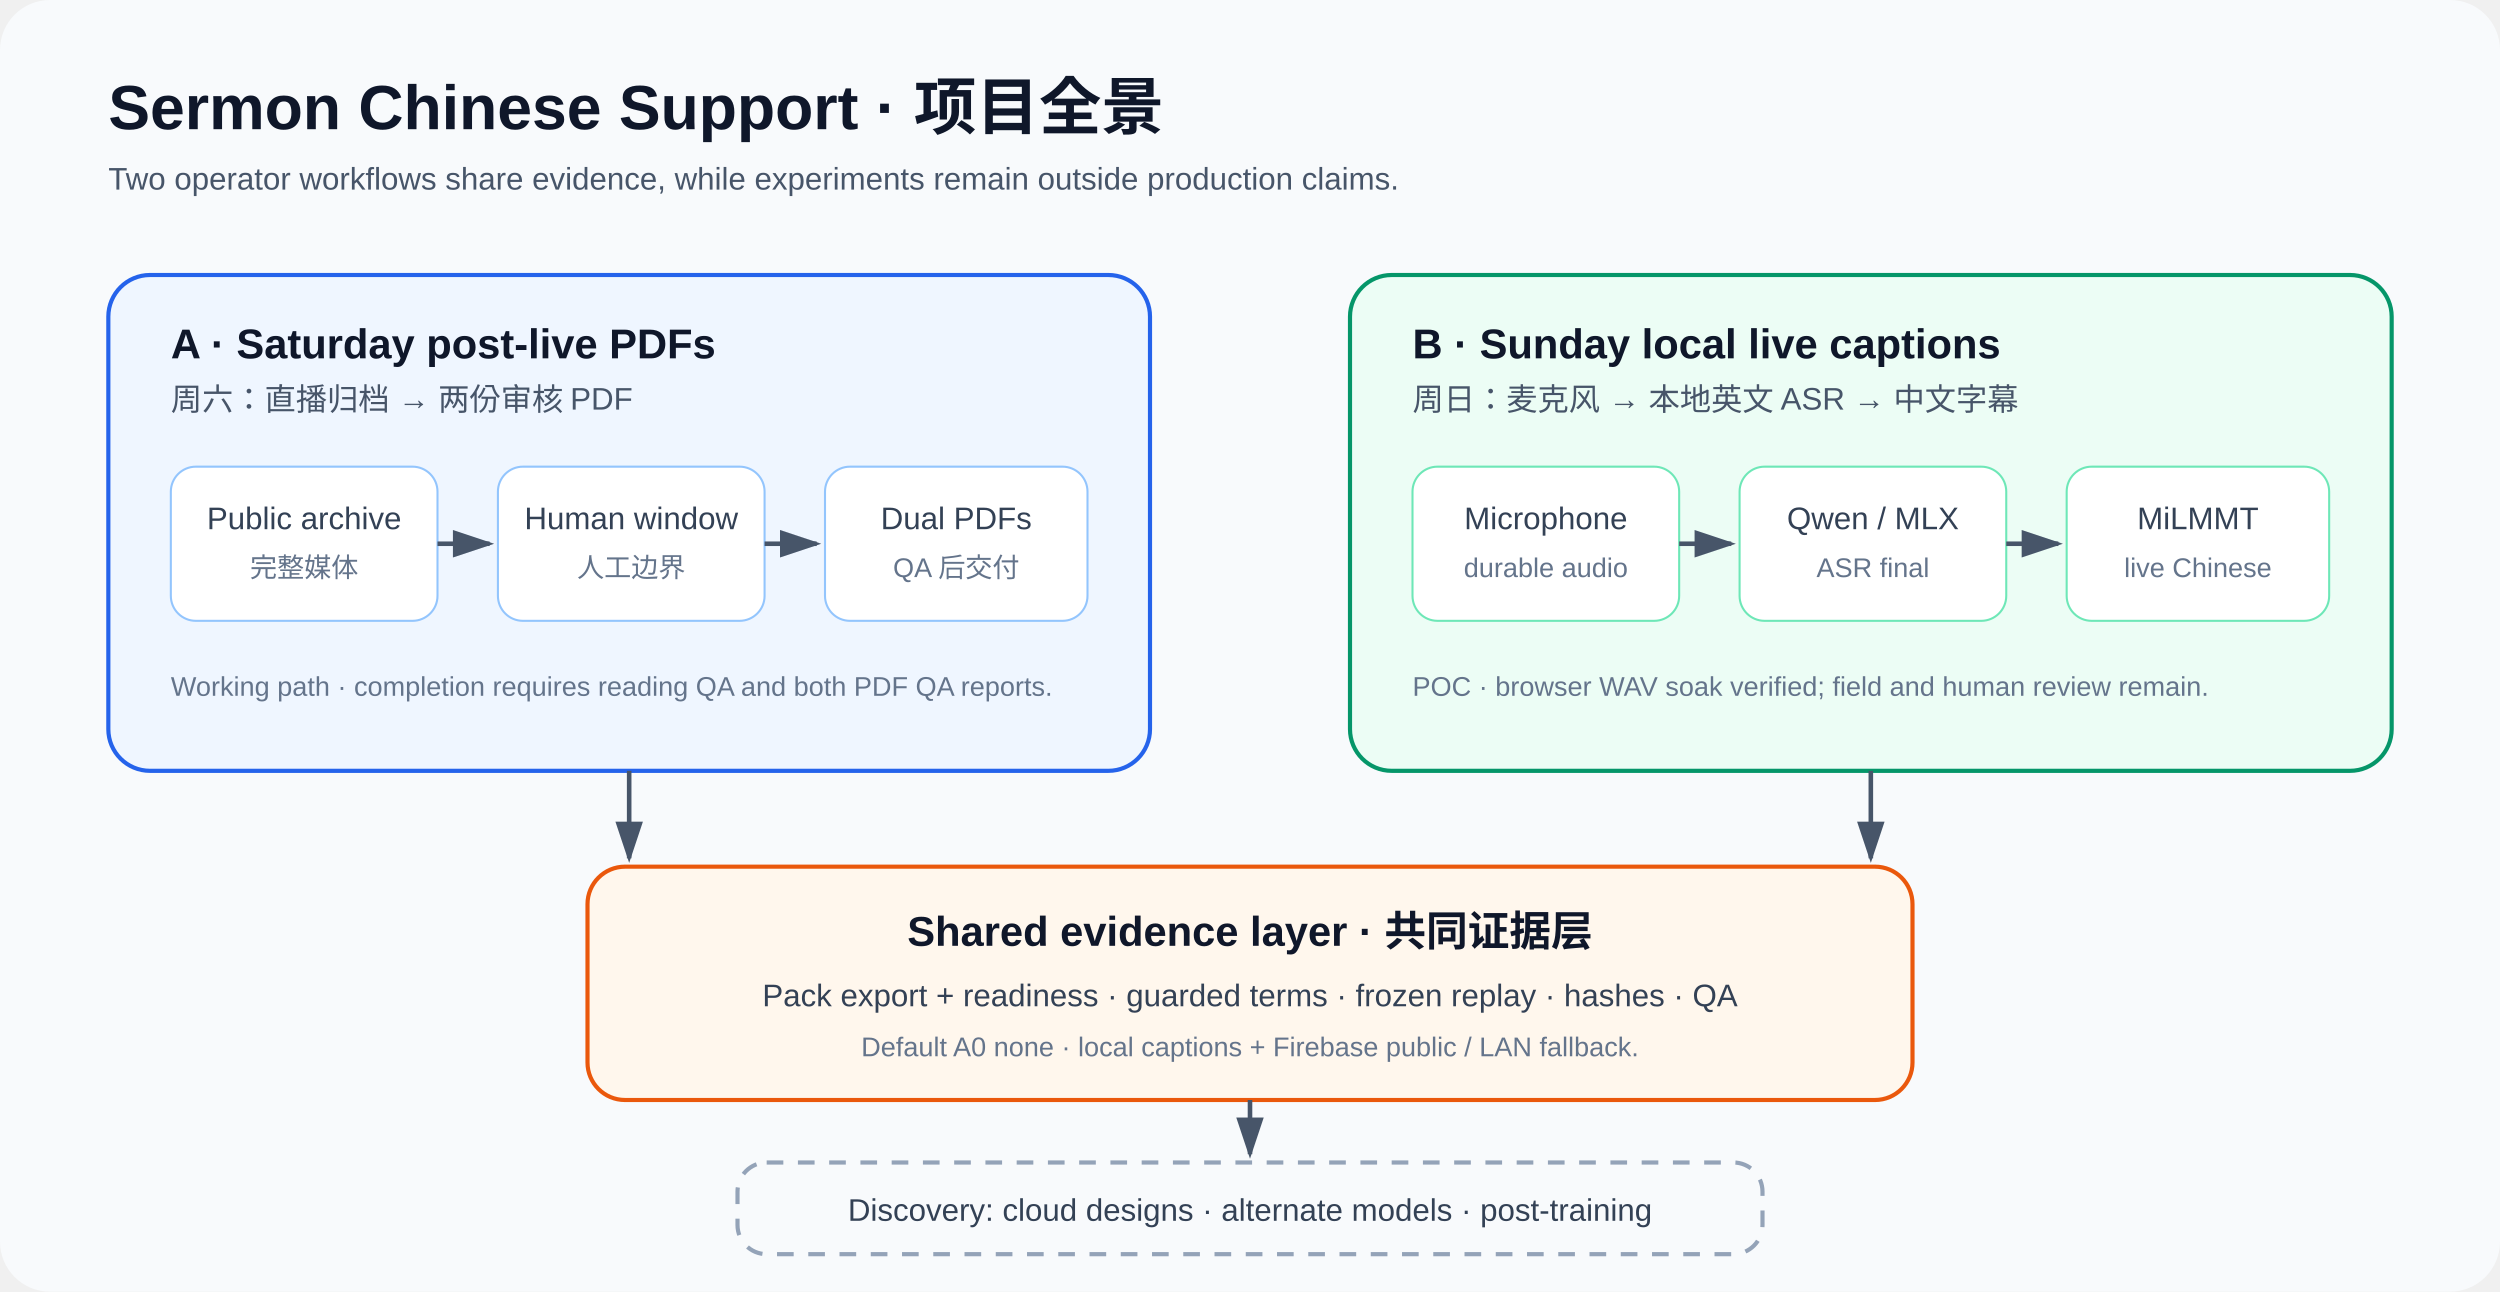
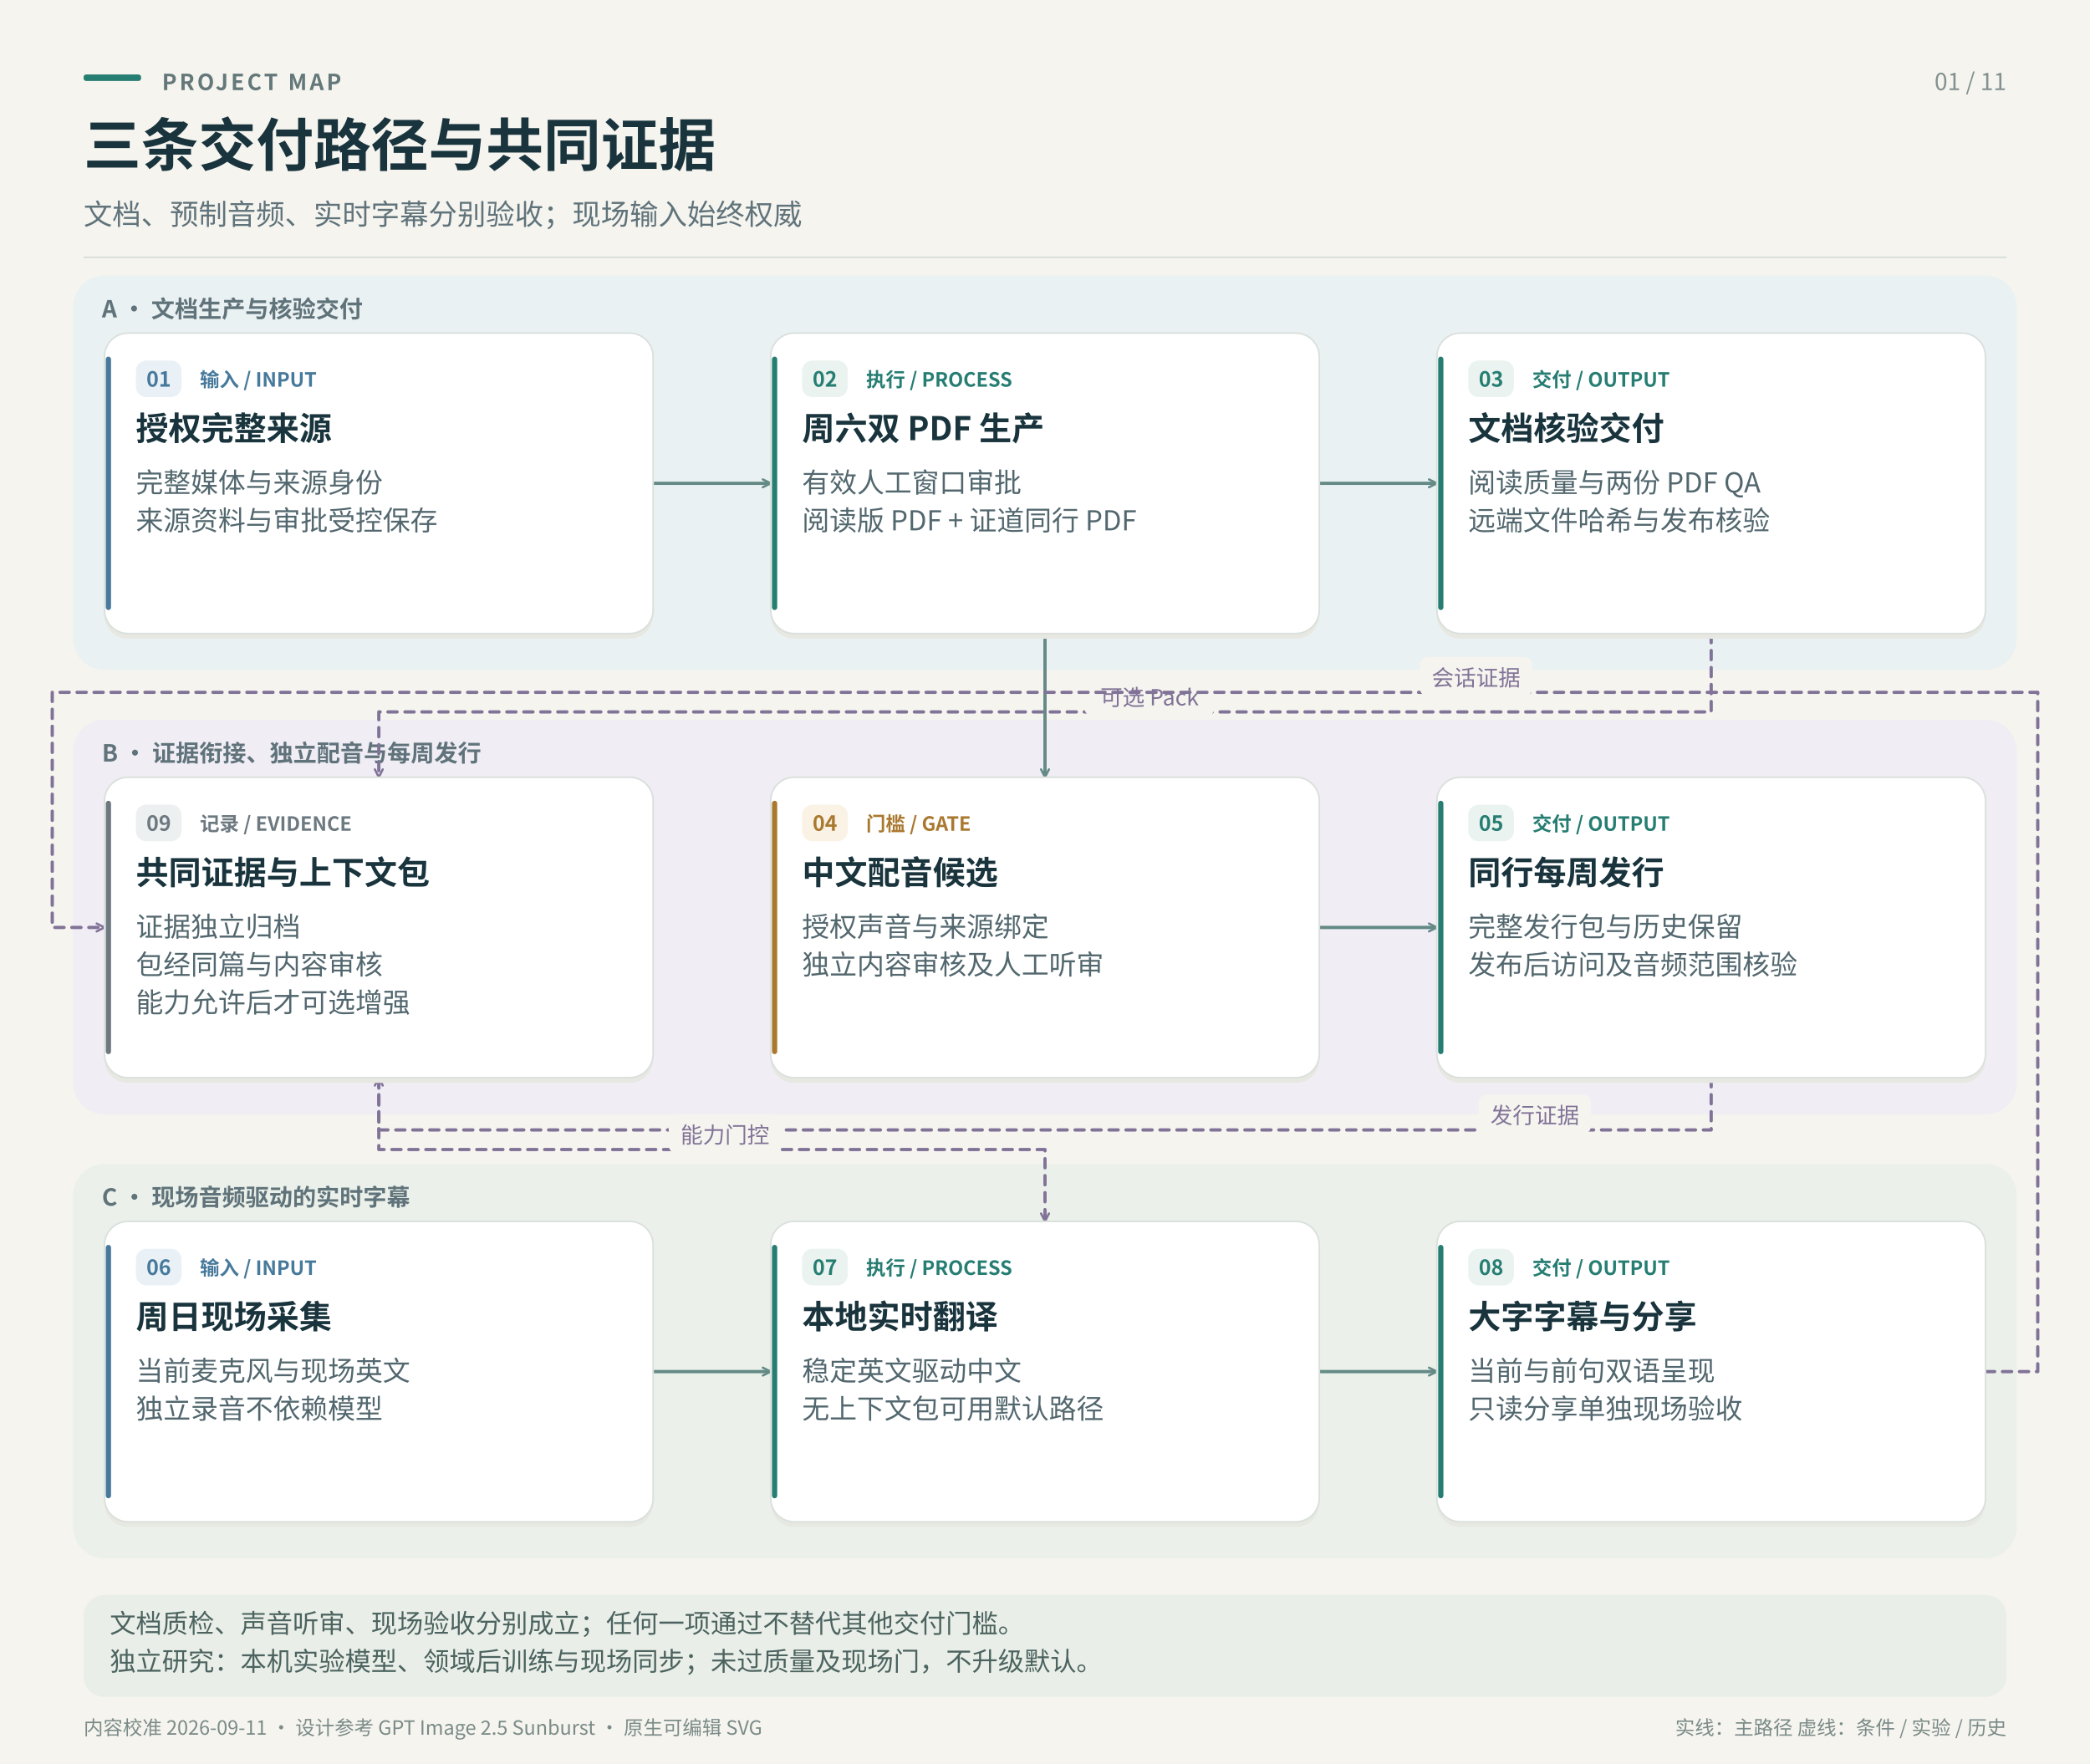
- <svg xmlns="http://www.w3.org/2000/svg" width="1200" height="620" viewBox="0 0 1200 620" role="img" aria-labelledby="title desc">
+ <svg xmlns="http://www.w3.org/2000/svg" width="1600" height="1350" viewBox="0 0 1600 1350" role="img" aria-labelledby="title desc">
+   <style>text{font-family:"PingFang SC","Noto Sans CJK SC","Microsoft YaHei",Arial,sans-serif;} text{font-variant-ligatures:none}</style>
  <defs>
-     <marker id="arrow" markerWidth="10" markerHeight="10" refX="8" refY="3" orient="auto">
-       <path d="M0,0 L0,6 L9,3 z" fill="#475569" />
+     <marker id="arrow" markerWidth="8" markerHeight="8" refX="7" refY="4" orient="auto-start-reverse" markerUnits="userSpaceOnUse">
+       <path d="M1 1 L7 4 L1 7" fill="none" stroke="context-stroke" stroke-width="1.7" stroke-linecap="round" stroke-linejoin="round" />
    </marker>
-     <style>
-       text{font-family:Arial,"PingFang SC","Microsoft YaHei",sans-serif}.bg{fill:#f8fafc}.title{font-size:30px;font-weight:700;fill:#0f172a}.sub{font-size:15px;fill:#475569}.h{font-size:20px;font-weight:700;fill:#0f172a}.t{font-size:15px;fill:#334155}.small{font-size:13px;fill:#64748b}.sat{fill:#eff6ff;stroke:#2563eb;stroke-width:2}.sun{fill:#ecfdf5;stroke:#059669;stroke-width:2}.shared{fill:#fff7ed;stroke:#ea580c;stroke-width:2}.disc{fill:#f8fafc;stroke:#94a3b8;stroke-width:2;stroke-dasharray:8 7}.line{fill:none;stroke:#475569;stroke-width:2.2;marker-end:url(#arrow)}
-     </style>
  </defs>
-   <rect class="bg" width="1200" height="620" rx="24" />
-   <text class="title" x="52" y="62">Sermon Chinese Support · 项目全景</text>
-   <text class="sub" x="52" y="91">Two operator workflows share evidence, while experiments remain outside production claims.</text>
-   <rect class="sat" x="52" y="132" width="500" height="238" rx="20" />
-   <text class="h" x="82" y="172">A · Saturday post-live PDFs</text>
-   <text class="sub" x="82" y="197">周六：直播归档 → 两份审核 PDF</text>
-   <rect fill="#fff" stroke="#93c5fd" x="82" y="224" width="128" height="74" rx="12" />
-   <text class="t" x="146" y="254" text-anchor="middle">Public archive</text>
-   <text class="small" x="146" y="277" text-anchor="middle">完整媒体</text>
-   <rect fill="#fff" stroke="#93c5fd" x="239" y="224" width="128" height="74" rx="12" />
-   <text class="t" x="303" y="254" text-anchor="middle">Human window</text>
-   <text class="small" x="303" y="277" text-anchor="middle">人工边界</text>
-   <rect fill="#fff" stroke="#93c5fd" x="396" y="224" width="126" height="74" rx="12" />
-   <text class="t" x="459" y="254" text-anchor="middle">Dual PDFs</text>
-   <text class="small" x="459" y="277" text-anchor="middle">QA 后交付</text>
-   <path class="line" d="M210 261 H235" />
-   <path class="line" d="M367 261 H392" />
-   <text class="small" x="82" y="334">Working path · completion requires reading QA and both PDF QA reports.</text>
-   <rect class="sun" x="648" y="132" width="500" height="238" rx="20" />
-   <text class="h" x="678" y="172">B · Sunday local live captions</text>
-   <text class="sub" x="678" y="197">周日：麦克风 → 本地英文 ASR → 中文字幕</text>
-   <rect fill="#fff" stroke="#6ee7b7" x="678" y="224" width="128" height="74" rx="12" />
-   <text class="t" x="742" y="254" text-anchor="middle">Microphone</text>
-   <text class="small" x="742" y="277" text-anchor="middle">durable audio</text>
-   <rect fill="#fff" stroke="#6ee7b7" x="835" y="224" width="128" height="74" rx="12" />
-   <text class="t" x="899" y="254" text-anchor="middle">Qwen / MLX</text>
-   <text class="small" x="899" y="277" text-anchor="middle">ASR final</text>
-   <rect fill="#fff" stroke="#6ee7b7" x="992" y="224" width="126" height="74" rx="12" />
-   <text class="t" x="1055" y="254" text-anchor="middle">MiLMMT</text>
-   <text class="small" x="1055" y="277" text-anchor="middle">live Chinese</text>
-   <path class="line" d="M806 261 H831" />
-   <path class="line" d="M963 261 H988" />
-   <text class="small" x="678" y="334">POC · browser WAV soak verified; field and human review remain.</text>
-   <rect class="shared" x="282" y="416" width="636" height="112" rx="18" />
-   <text class="h" x="600" y="454" text-anchor="middle">Shared evidence layer · 共同证据层</text>
-   <text class="t" x="600" y="483" text-anchor="middle">Pack export + readiness · guarded terms · frozen replay · hashes · QA</text>
-   <text class="small" x="600" y="507" text-anchor="middle">Default A0 none · local captions + Firebase public / LAN fallback.</text>
-   <path class="line" d="M302 370 V412" />
-   <path class="line" d="M898 370 V412" />
-   <rect class="disc" x="354" y="558" width="492" height="44" rx="14" />
-   <text class="t" x="600" y="586" text-anchor="middle">Discovery: cloud designs · alternate models · post-training</text>
-   <path class="line" d="M600 528 V554" />
+   <rect x="0" y="0" width="1600" height="1350" rx="0" fill="#F5F4EF" stroke="none" />
+   <rect x="64" y="57" width="44" height="5" rx="2" fill="#267D72" stroke="none" />
+   <text x="124" y="69" font-size="17" font-weight="600" fill="#64787A" text-anchor="start" letter-spacing="2">PROJECT MAP</text>
+   <text x="64" y="127" font-size="44" font-weight="650" fill="#19343D" text-anchor="start">三条交付路径与共同证据</text>
+   <text x="64" y="172" font-size="22" font-weight="400" fill="#60737A" text-anchor="start">文档、预制音频、实时字幕分别验收；现场输入始终权威</text>
+   <text x="1536" y="69" font-size="18" font-weight="500" fill="#82918F" text-anchor="end">01 / 11</text>
+   <path d="M64 197H1536" stroke="#D8DEDA" stroke-width="1.3" />
+   <rect x="56" y="211" width="1488" height="302" rx="24" fill="#EAF1F3" stroke="none" />
+   <text x="78" y="243" font-size="18" font-weight="600" fill="#60737A" text-anchor="start">A · 文档生产与核验交付</text>
+   <rect x="56" y="551" width="1488" height="302" rx="24" fill="#F0EDF5" stroke="none" />
+   <text x="78" y="583" font-size="18" font-weight="600" fill="#60737A" text-anchor="start">B · 证据衔接、独立配音与每周发行</text>
+   <rect x="56" y="891" width="1488" height="302" rx="24" fill="#EBF1EA" stroke="none" />
+   <text x="78" y="923" font-size="18" font-weight="600" fill="#60737A" text-anchor="start">C · 现场音频驱动的实时字幕</text>
+   <path data-edge="source:pdf" d="M500 370.0 L590 370.0" fill="none" stroke="#648A86" stroke-width="2.5" stroke-linecap="round" stroke-linejoin="round" stroke-dasharray="none" marker-end="url(#arrow)" />
+   <path data-edge="pdf:delivery" d="M1010 370.0 L1100 370.0" fill="none" stroke="#648A86" stroke-width="2.5" stroke-linecap="round" stroke-linejoin="round" stroke-dasharray="none" marker-end="url(#arrow)" />
+   <path data-edge="pdf:voice" d="M800.0 485 L800.0 595" fill="none" stroke="#648A86" stroke-width="2.5" stroke-linecap="round" stroke-linejoin="round" stroke-dasharray="none" marker-end="url(#arrow)" />
+   <path data-edge="voice:app" d="M1010 710.0 L1100 710.0" fill="none" stroke="#648A86" stroke-width="2.5" stroke-linecap="round" stroke-linejoin="round" stroke-dasharray="none" marker-end="url(#arrow)" />
+   <path data-edge="live:translate" d="M500 1050.0 L590 1050.0" fill="none" stroke="#648A86" stroke-width="2.5" stroke-linecap="round" stroke-linejoin="round" stroke-dasharray="none" marker-end="url(#arrow)" />
+   <path data-edge="translate:captions" d="M1010 1050.0 L1100 1050.0" fill="none" stroke="#648A86" stroke-width="2.5" stroke-linecap="round" stroke-linejoin="round" stroke-dasharray="none" marker-end="url(#arrow)" />
+   <path data-edge="delivery:evidence" d="M1310 485 L1310 545 L290 545 L290 595" fill="none" stroke="#817397" stroke-width="2.5" stroke-linecap="round" stroke-linejoin="round" stroke-dasharray="7 6" marker-end="url(#arrow)" />
+   <rect x="830.2" y="518" width="99.6" height="30" rx="6" fill="#F5F4EF" stroke="none" />
+   <text x="880" y="540" font-size="17" font-weight="500" fill="#817397" text-anchor="middle">可选 Pack</text>
+   <path data-edge="app:evidence" d="M1310 825 L1310 865 L290 865 L290 825" fill="none" stroke="#817397" stroke-width="2.5" stroke-linecap="round" stroke-linejoin="round" stroke-dasharray="7 6" marker-end="url(#arrow)" />
+   <rect x="1132.0" y="838" width="86.0" height="30" rx="6" fill="#F5F4EF" stroke="none" />
+   <text x="1175" y="860" font-size="17" font-weight="500" fill="#817397" text-anchor="middle">发行证据</text>
+   <path data-edge="captions:evidence" d="M1520 1050 L1560 1050 L1560 530 L40 530 L40 710 L80 710" fill="none" stroke="#817397" stroke-width="2.5" stroke-linecap="round" stroke-linejoin="round" stroke-dasharray="7 6" marker-end="url(#arrow)" />
+   <rect x="1087.0" y="503" width="86.0" height="30" rx="6" fill="#F5F4EF" stroke="none" />
+   <text x="1130" y="525" font-size="17" font-weight="500" fill="#817397" text-anchor="middle">会话证据</text>
+   <path data-edge="evidence:translate" d="M290 825 L290 880 L800 880 L800 935" fill="none" stroke="#817397" stroke-width="2.5" stroke-linecap="round" stroke-linejoin="round" stroke-dasharray="7 6" marker-end="url(#arrow)" />
+   <rect x="512.0" y="853" width="86.0" height="30" rx="6" fill="#F5F4EF" stroke="none" />
+   <text x="555" y="875" font-size="17" font-weight="500" fill="#817397" text-anchor="middle">能力门控</text>
+   <g id="node-source" data-node="source">
+     <rect x="80" y="259" width="420" height="230" rx="18" fill="#E7E8E2" stroke="none" />
+     <rect x="80" y="255" width="420" height="230" rx="18" fill="#FFFFFF" stroke="#DAE0DC" stroke-width="1.25" stroke-dasharray="none" />
+     <rect x="81" y="273" width="4" height="194" rx="2" fill="#46799B" stroke="none" />
+     <rect x="104" y="276" width="35" height="28" rx="8" fill="#EAF1F6" stroke="none" />
+     <text x="121.5" y="296" font-size="16" font-weight="700" fill="#46799B" text-anchor="middle" data-box="104,276,35,28">01</text>
+     <text x="153" y="296" font-size="15" font-weight="600" fill="#46799B" text-anchor="start" data-box="148,273,332,35">输入 / INPUT</text>
+     <text x="104" y="337" font-size="25" font-weight="650" fill="#19343D" text-anchor="start" data-box="100,310,380,162">授权完整来源</text>
+     <text x="104" y="377" font-size="21" font-weight="400" fill="#52676E" text-anchor="start" data-box="100,310,380,162">完整媒体与来源身份</text>
+     <text x="104" y="406" font-size="21" font-weight="400" fill="#52676E" text-anchor="start" data-box="100,310,380,162">来源资料与审批受控保存</text>
+   </g>
+   <g id="node-pdf" data-node="pdf">
+     <rect x="590" y="259" width="420" height="230" rx="18" fill="#E7E8E2" stroke="none" />
+     <rect x="590" y="255" width="420" height="230" rx="18" fill="#FFFFFF" stroke="#DAE0DC" stroke-width="1.25" stroke-dasharray="none" />
+     <rect x="591" y="273" width="4" height="194" rx="2" fill="#267D72" stroke="none" />
+     <rect x="614" y="276" width="35" height="28" rx="8" fill="#EAF3EF" stroke="none" />
+     <text x="631.5" y="296" font-size="16" font-weight="700" fill="#267D72" text-anchor="middle" data-box="614,276,35,28">02</text>
+     <text x="663" y="296" font-size="15" font-weight="600" fill="#267D72" text-anchor="start" data-box="658,273,332,35">执行 / PROCESS</text>
+     <text x="614" y="337" font-size="25" font-weight="650" fill="#19343D" text-anchor="start" data-box="610,310,380,162">周六双 PDF 生产</text>
+     <text x="614" y="377" font-size="21" font-weight="400" fill="#52676E" text-anchor="start" data-box="610,310,380,162">有效人工窗口审批</text>
+     <text x="614" y="406" font-size="21" font-weight="400" fill="#52676E" text-anchor="start" data-box="610,310,380,162">阅读版 PDF + 证道同行 PDF</text>
+   </g>
+   <g id="node-delivery" data-node="delivery">
+     <rect x="1100" y="259" width="420" height="230" rx="18" fill="#E7E8E2" stroke="none" />
+     <rect x="1100" y="255" width="420" height="230" rx="18" fill="#FFFFFF" stroke="#DAE0DC" stroke-width="1.25" stroke-dasharray="none" />
+     <rect x="1101" y="273" width="4" height="194" rx="2" fill="#267D72" stroke="none" />
+     <rect x="1124" y="276" width="35" height="28" rx="8" fill="#EAF3EF" stroke="none" />
+     <text x="1141.5" y="296" font-size="16" font-weight="700" fill="#267D72" text-anchor="middle" data-box="1124,276,35,28">03</text>
+     <text x="1173" y="296" font-size="15" font-weight="600" fill="#267D72" text-anchor="start" data-box="1168,273,332,35">交付 / OUTPUT</text>
+     <text x="1124" y="337" font-size="25" font-weight="650" fill="#19343D" text-anchor="start" data-box="1120,310,380,162">文档核验交付</text>
+     <text x="1124" y="377" font-size="21" font-weight="400" fill="#52676E" text-anchor="start" data-box="1120,310,380,162">阅读质量与两份 PDF QA</text>
+     <text x="1124" y="406" font-size="21" font-weight="400" fill="#52676E" text-anchor="start" data-box="1120,310,380,162">远端文件哈希与发布核验</text>
+   </g>
+   <g id="node-voice" data-node="voice">
+     <rect x="590" y="599" width="420" height="230" rx="18" fill="#E7E8E2" stroke="none" />
+     <rect x="590" y="595" width="420" height="230" rx="18" fill="#FFFFFF" stroke="#DAE0DC" stroke-width="1.25" stroke-dasharray="none" />
+     <rect x="591" y="613" width="4" height="194" rx="2" fill="#AA7930" stroke="none" />
+     <rect x="614" y="616" width="35" height="28" rx="8" fill="#FAF2E5" stroke="none" />
+     <text x="631.5" y="636" font-size="16" font-weight="700" fill="#AA7930" text-anchor="middle" data-box="614,616,35,28">04</text>
+     <text x="663" y="636" font-size="15" font-weight="600" fill="#AA7930" text-anchor="start" data-box="658,613,332,35">门槛 / GATE</text>
+     <text x="614" y="677" font-size="25" font-weight="650" fill="#19343D" text-anchor="start" data-box="610,650,380,162">中文配音候选</text>
+     <text x="614" y="717" font-size="21" font-weight="400" fill="#52676E" text-anchor="start" data-box="610,650,380,162">授权声音与来源绑定</text>
+     <text x="614" y="746" font-size="21" font-weight="400" fill="#52676E" text-anchor="start" data-box="610,650,380,162">独立内容审核及人工听审</text>
+   </g>
+   <g id="node-app" data-node="app">
+     <rect x="1100" y="599" width="420" height="230" rx="18" fill="#E7E8E2" stroke="none" />
+     <rect x="1100" y="595" width="420" height="230" rx="18" fill="#FFFFFF" stroke="#DAE0DC" stroke-width="1.25" stroke-dasharray="none" />
+     <rect x="1101" y="613" width="4" height="194" rx="2" fill="#267D72" stroke="none" />
+     <rect x="1124" y="616" width="35" height="28" rx="8" fill="#EAF3EF" stroke="none" />
+     <text x="1141.5" y="636" font-size="16" font-weight="700" fill="#267D72" text-anchor="middle" data-box="1124,616,35,28">05</text>
+     <text x="1173" y="636" font-size="15" font-weight="600" fill="#267D72" text-anchor="start" data-box="1168,613,332,35">交付 / OUTPUT</text>
+     <text x="1124" y="677" font-size="25" font-weight="650" fill="#19343D" text-anchor="start" data-box="1120,650,380,162">同行每周发行</text>
+     <text x="1124" y="717" font-size="21" font-weight="400" fill="#52676E" text-anchor="start" data-box="1120,650,380,162">完整发行包与历史保留</text>
+     <text x="1124" y="746" font-size="21" font-weight="400" fill="#52676E" text-anchor="start" data-box="1120,650,380,162">发布后访问及音频范围核验</text>
+   </g>
+   <g id="node-live" data-node="live">
+     <rect x="80" y="939" width="420" height="230" rx="18" fill="#E7E8E2" stroke="none" />
+     <rect x="80" y="935" width="420" height="230" rx="18" fill="#FFFFFF" stroke="#DAE0DC" stroke-width="1.25" stroke-dasharray="none" />
+     <rect x="81" y="953" width="4" height="194" rx="2" fill="#46799B" stroke="none" />
+     <rect x="104" y="956" width="35" height="28" rx="8" fill="#EAF1F6" stroke="none" />
+     <text x="121.5" y="976" font-size="16" font-weight="700" fill="#46799B" text-anchor="middle" data-box="104,956,35,28">06</text>
+     <text x="153" y="976" font-size="15" font-weight="600" fill="#46799B" text-anchor="start" data-box="148,953,332,35">输入 / INPUT</text>
+     <text x="104" y="1017" font-size="25" font-weight="650" fill="#19343D" text-anchor="start" data-box="100,990,380,162">周日现场采集</text>
+     <text x="104" y="1057" font-size="21" font-weight="400" fill="#52676E" text-anchor="start" data-box="100,990,380,162">当前麦克风与现场英文</text>
+     <text x="104" y="1086" font-size="21" font-weight="400" fill="#52676E" text-anchor="start" data-box="100,990,380,162">独立录音不依赖模型</text>
+   </g>
+   <g id="node-translate" data-node="translate">
+     <rect x="590" y="939" width="420" height="230" rx="18" fill="#E7E8E2" stroke="none" />
+     <rect x="590" y="935" width="420" height="230" rx="18" fill="#FFFFFF" stroke="#DAE0DC" stroke-width="1.25" stroke-dasharray="none" />
+     <rect x="591" y="953" width="4" height="194" rx="2" fill="#267D72" stroke="none" />
+     <rect x="614" y="956" width="35" height="28" rx="8" fill="#EAF3EF" stroke="none" />
+     <text x="631.5" y="976" font-size="16" font-weight="700" fill="#267D72" text-anchor="middle" data-box="614,956,35,28">07</text>
+     <text x="663" y="976" font-size="15" font-weight="600" fill="#267D72" text-anchor="start" data-box="658,953,332,35">执行 / PROCESS</text>
+     <text x="614" y="1017" font-size="25" font-weight="650" fill="#19343D" text-anchor="start" data-box="610,990,380,162">本地实时翻译</text>
+     <text x="614" y="1057" font-size="21" font-weight="400" fill="#52676E" text-anchor="start" data-box="610,990,380,162">稳定英文驱动中文</text>
+     <text x="614" y="1086" font-size="21" font-weight="400" fill="#52676E" text-anchor="start" data-box="610,990,380,162">无上下文包可用默认路径</text>
+   </g>
+   <g id="node-captions" data-node="captions">
+     <rect x="1100" y="939" width="420" height="230" rx="18" fill="#E7E8E2" stroke="none" />
+     <rect x="1100" y="935" width="420" height="230" rx="18" fill="#FFFFFF" stroke="#DAE0DC" stroke-width="1.25" stroke-dasharray="none" />
+     <rect x="1101" y="953" width="4" height="194" rx="2" fill="#267D72" stroke="none" />
+     <rect x="1124" y="956" width="35" height="28" rx="8" fill="#EAF3EF" stroke="none" />
+     <text x="1141.5" y="976" font-size="16" font-weight="700" fill="#267D72" text-anchor="middle" data-box="1124,956,35,28">08</text>
+     <text x="1173" y="976" font-size="15" font-weight="600" fill="#267D72" text-anchor="start" data-box="1168,953,332,35">交付 / OUTPUT</text>
+     <text x="1124" y="1017" font-size="25" font-weight="650" fill="#19343D" text-anchor="start" data-box="1120,990,380,162">大字字幕与分享</text>
+     <text x="1124" y="1057" font-size="21" font-weight="400" fill="#52676E" text-anchor="start" data-box="1120,990,380,162">当前与前句双语呈现</text>
+     <text x="1124" y="1086" font-size="21" font-weight="400" fill="#52676E" text-anchor="start" data-box="1120,990,380,162">只读分享单独现场验收</text>
+   </g>
+   <g id="node-evidence" data-node="evidence">
+     <rect x="80" y="599" width="420" height="230" rx="18" fill="#E7E8E2" stroke="none" />
+     <rect x="80" y="595" width="420" height="230" rx="18" fill="#FFFFFF" stroke="#DAE0DC" stroke-width="1.25" stroke-dasharray="none" />
+     <rect x="81" y="613" width="4" height="194" rx="2" fill="#6D7980" stroke="none" />
+     <rect x="104" y="616" width="35" height="28" rx="8" fill="#EDF0F0" stroke="none" />
+     <text x="121.5" y="636" font-size="16" font-weight="700" fill="#6D7980" text-anchor="middle" data-box="104,616,35,28">09</text>
+     <text x="153" y="636" font-size="15" font-weight="600" fill="#6D7980" text-anchor="start" data-box="148,613,332,35">记录 / EVIDENCE</text>
+     <text x="104" y="677" font-size="25" font-weight="650" fill="#19343D" text-anchor="start" data-box="100,650,380,162">共同证据与上下文包</text>
+     <text x="104" y="717" font-size="21" font-weight="400" fill="#52676E" text-anchor="start" data-box="100,650,380,162">证据独立归档</text>
+     <text x="104" y="746" font-size="21" font-weight="400" fill="#52676E" text-anchor="start" data-box="100,650,380,162">包经同篇与内容审核</text>
+     <text x="104" y="775" font-size="21" font-weight="400" fill="#52676E" text-anchor="start" data-box="100,650,380,162">能力允许后才可选增强</text>
+   </g>
+   <rect x="64" y="1221" width="1472" height="78" rx="16" fill="#E9EEE8" stroke="none" />
+   <text x="84" y="1250" font-size="20" font-weight="400" fill="#4C635F" text-anchor="start">文档质检、声音听审、现场验收分别成立；任何一项通过不替代其他交付门槛。</text>
+   <text x="84" y="1279" font-size="20" font-weight="400" fill="#4C635F" text-anchor="start">独立研究：本机实验模型、领域后训练与现场同步；未过质量及现场门，不升级默认。</text>
+   <text x="64" y="1328" font-size="15" font-weight="400" fill="#7B8B88" text-anchor="start">内容校准 2026-09-11 · 设计参考 GPT Image 2.5 Sunburst · 原生可编辑 SVG</text>
+   <text x="1536" y="1328" font-size="15" font-weight="400" fill="#7B8B88" text-anchor="end">实线：主路径   虚线：条件 / 实验 / 历史</text>
</svg>
